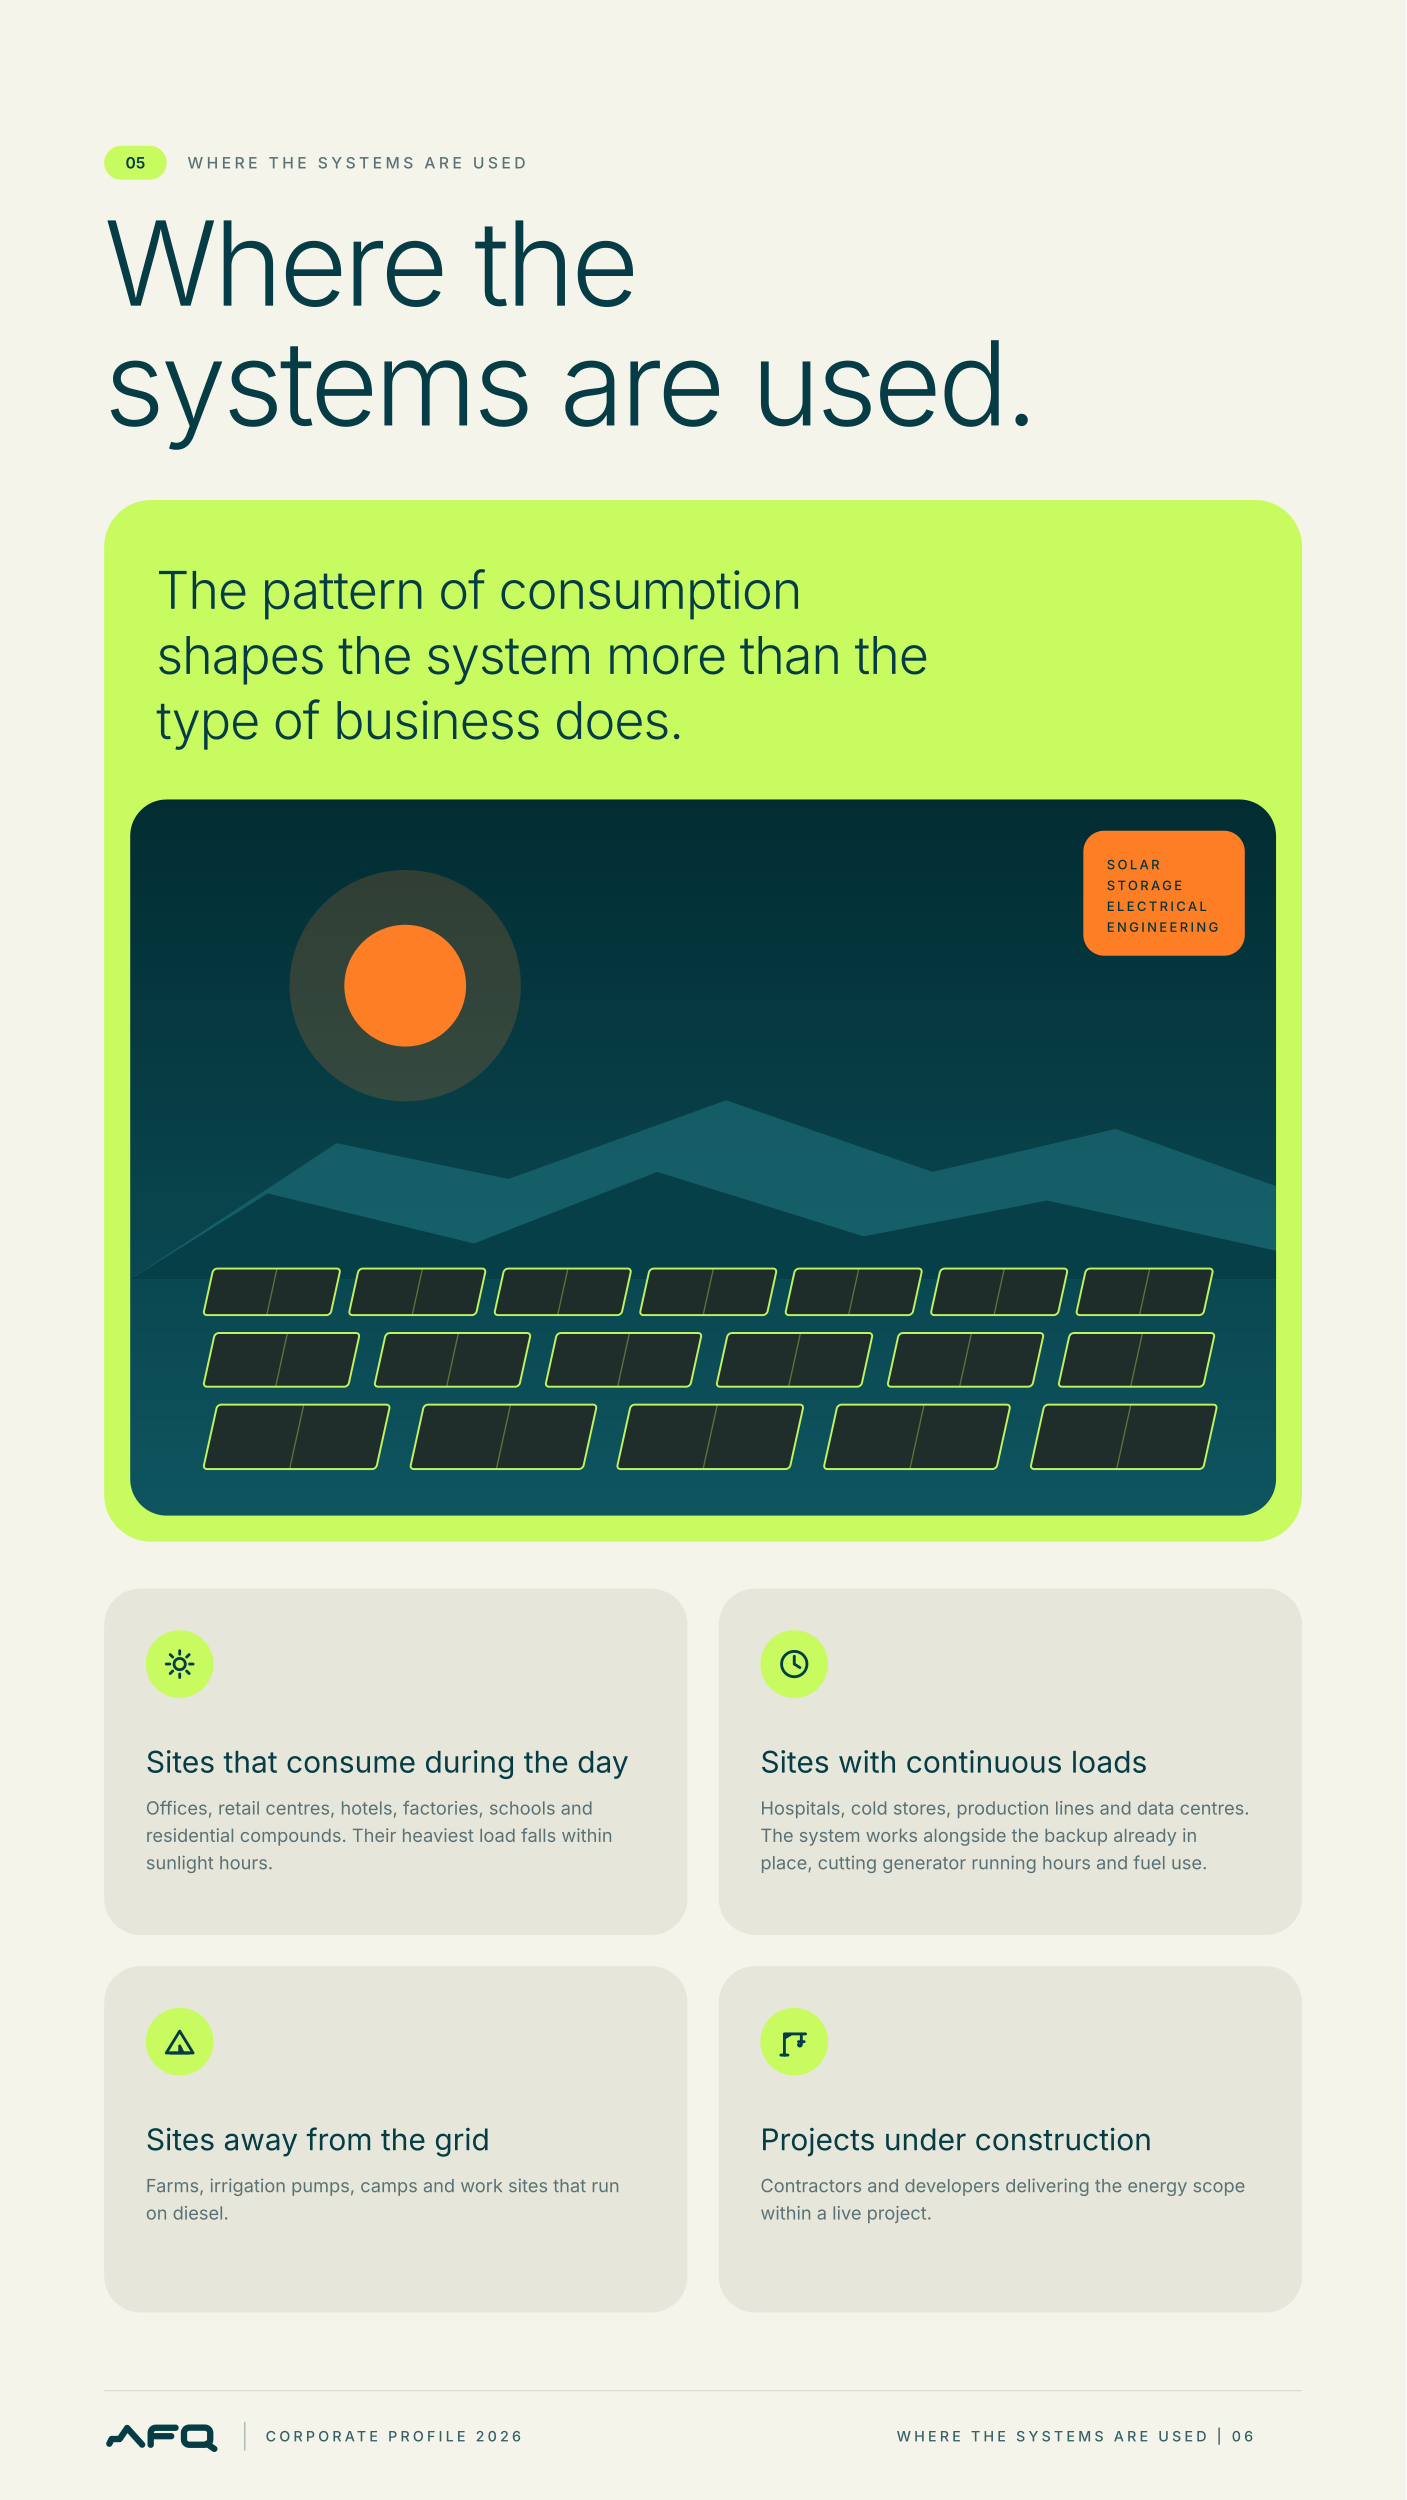
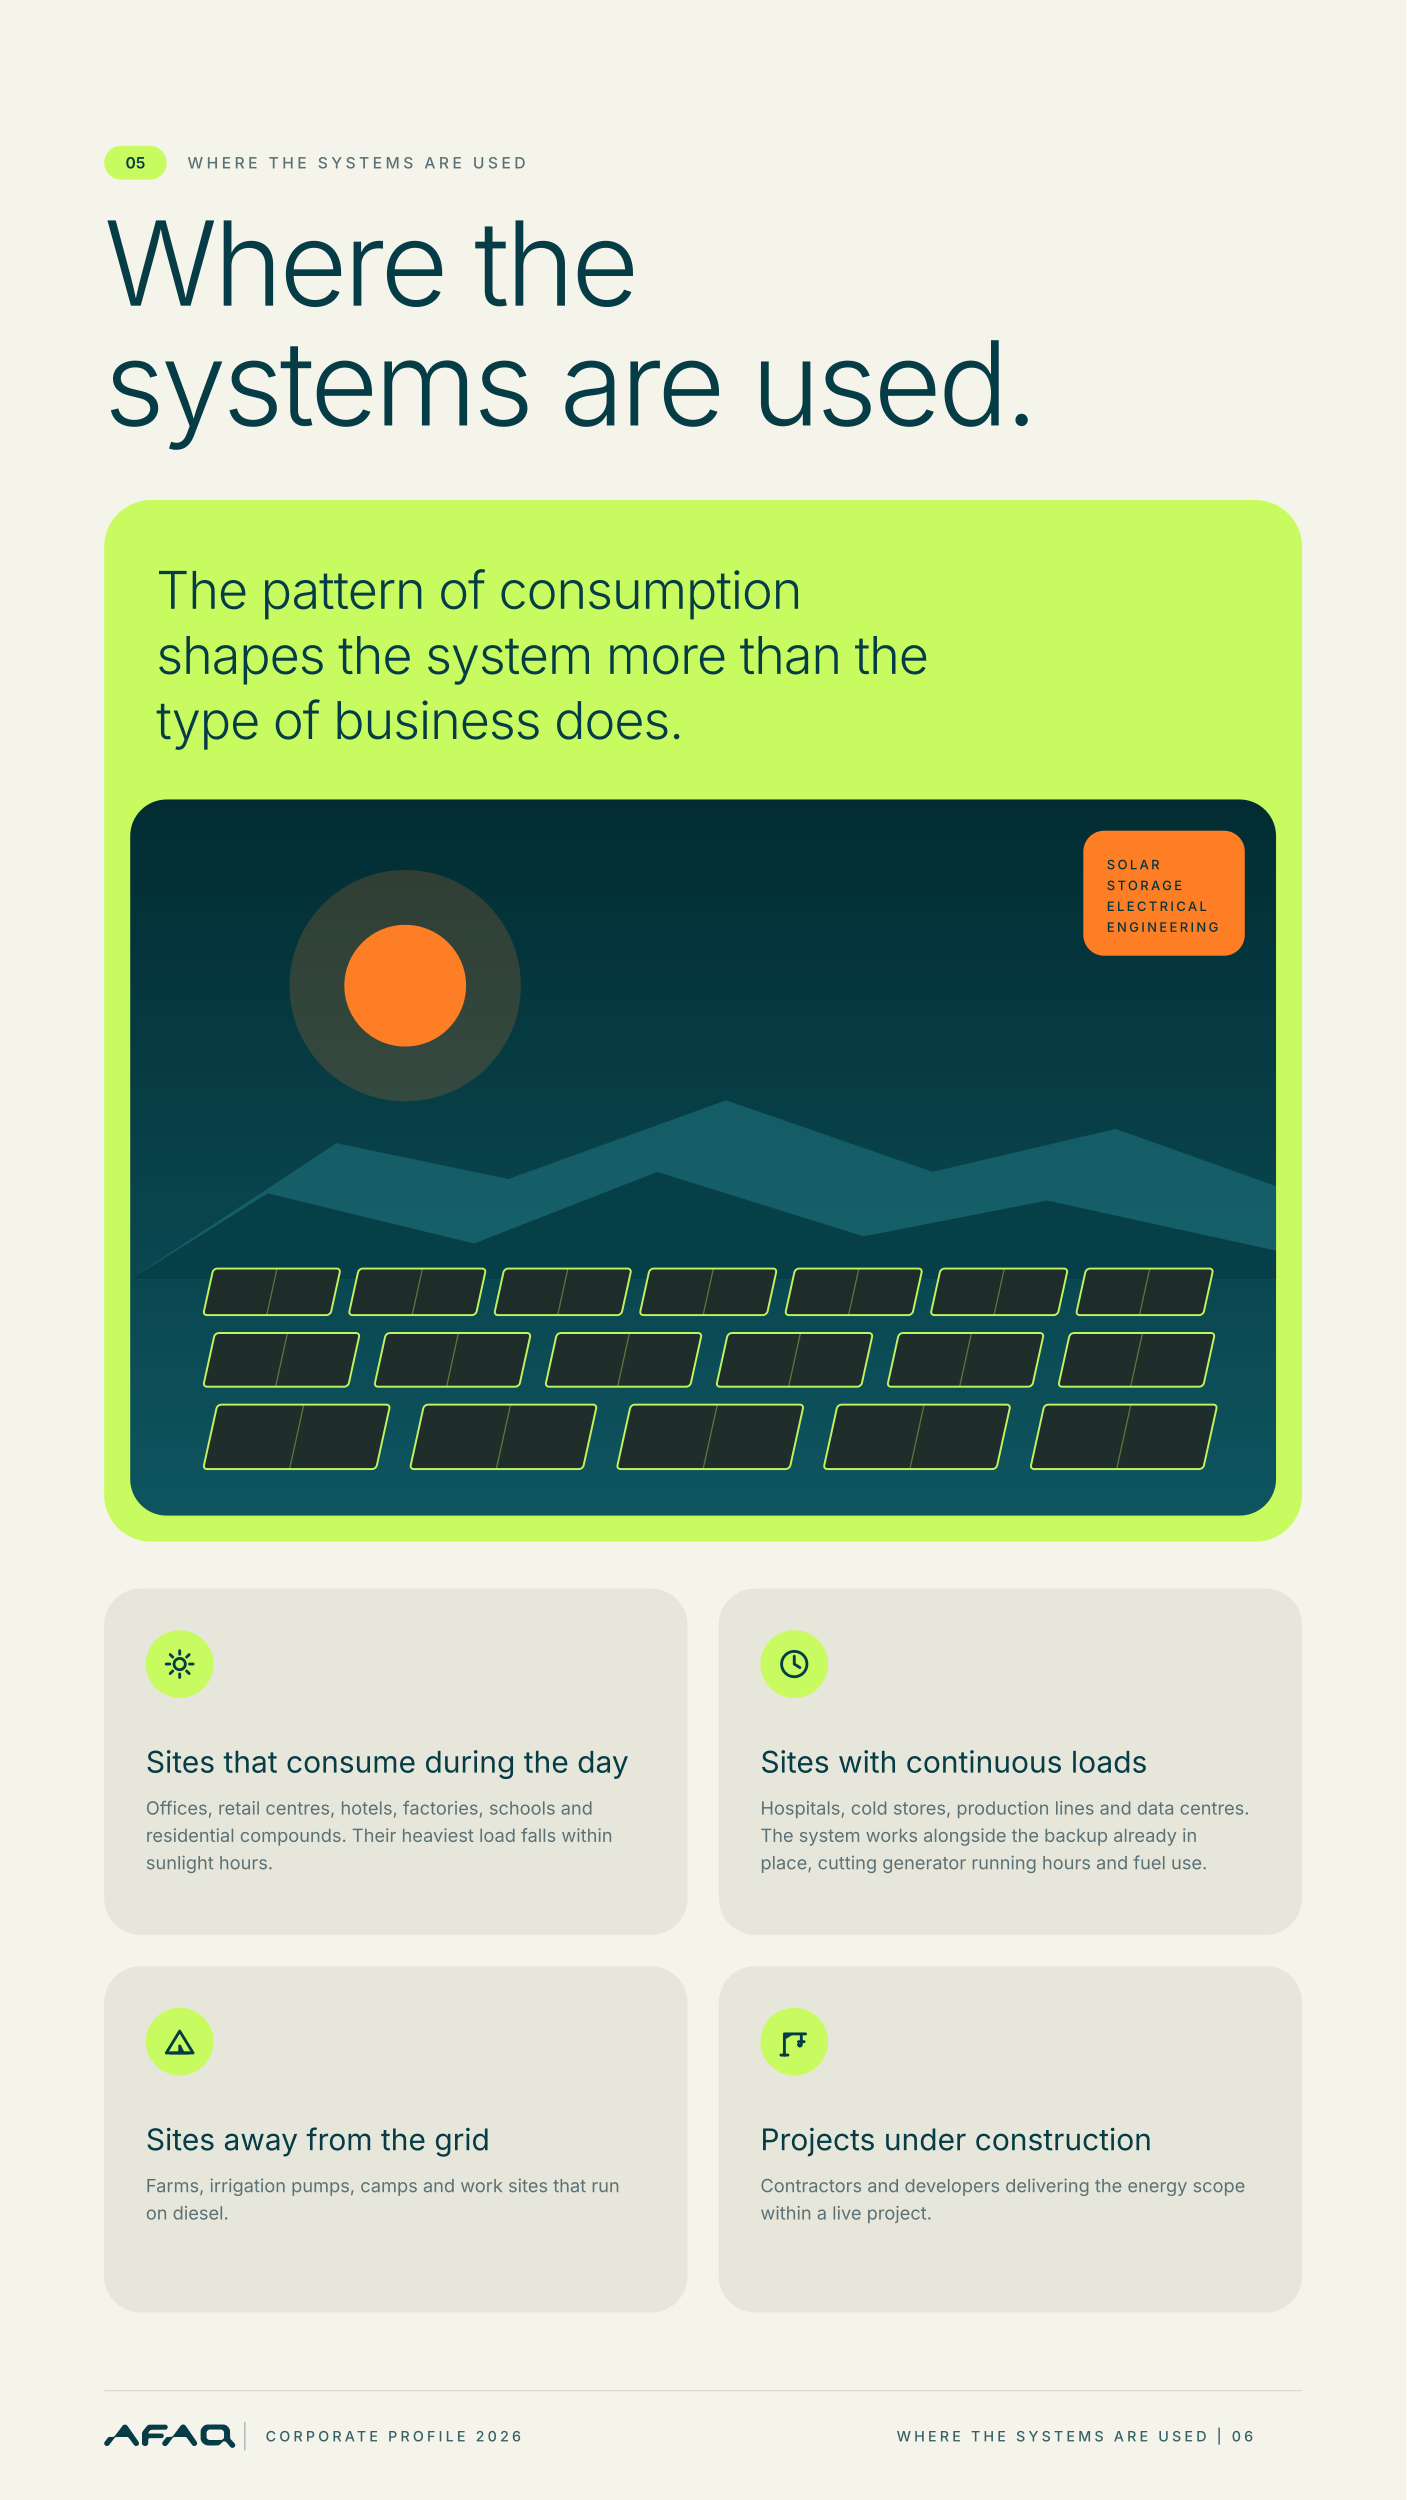
<svg xmlns="http://www.w3.org/2000/svg" width="1080" height="1920" viewBox="0 0 1080 1920">
  <defs>
    <linearGradient id="grad-1" gradientUnits="userSpaceOnUse" x1="0" y1="614" x2="0" y2="1164">
      <stop offset="0" stop-color="#022C32" stop-opacity="1" />
      <stop offset="1" stop-color="#0E5560" stop-opacity="1" />
    </linearGradient>
  </defs>
  <rect id="Background" x="0" y="0" width="1080" height="1920" fill="#F5F4EB" />
  <g id="Eyebrow">
    <rect id="Eyebrow-Pill" x="80" y="112" width="48" height="26" rx="13" fill="#C8FB5F" />
    <text id="Eyebrow-Number" x="104" y="129.37" font-family="Inter" font-size="12" font-weight="600" fill="#053C45" text-anchor="middle">05</text>
    <text id="Eyebrow-Label" x="144" y="129.37" font-family="Inter" font-size="12" font-weight="500" fill="#5A7175" letter-spacing="2.64">WHERE THE SYSTEMS ARE USED</text>
  </g>
  <g id="Title">
    <text id="Title-line" x="80" y="234.74" font-family="Inter" font-size="90" font-weight="300" fill="#053C45" letter-spacing="-2.7">Where the</text>
    <text id="Title-line-2" x="80" y="326.74" font-family="Inter" font-size="90" font-weight="300" fill="#053C45" letter-spacing="-2.7">systems are used.</text>
  </g>
  <g id="Statement-Panel">
    <rect id="Statement-Shape" x="80" y="384" width="920" height="800" rx="36" fill="#C8FB5F" />
    <g id="Statement">
      <text id="Statement-line" x="120" y="467.55" font-family="Inter" font-size="40" font-weight="300" fill="#053C45" letter-spacing="-0.8">The pattern of consumption</text>
      <text id="Statement-line-2" x="120" y="517.55" font-family="Inter" font-size="40" font-weight="300" fill="#053C45" letter-spacing="-0.8">shapes the system more than the</text>
      <text id="Statement-line-3" x="120" y="567.55" font-family="Inter" font-size="40" font-weight="300" fill="#053C45" letter-spacing="-0.8">type of business does.</text>
    </g>
  </g>
  <g id="Photo-Site">
    <path id="Photo-Site__set-image-fill" d="M 100 642 C 100 626.54 112.54 614 128 614 L 952 614 C 967.46 614 980 626.54 980 642 L 980 1136 C 980 1151.46 967.46 1164 952 1164 L 128 1164 C 112.54 1164 100 1151.46 100 1136 Z" fill="url(#grad-1)" />
    <g id="Placeholder-Art--delete-after-placing-photo">
      <circle id="Sun-Glow" cx="311.2" cy="757" r="88.83" fill="#FD7E25" opacity="0.18" />
      <circle id="Sun" cx="311.2" cy="757" r="46.75" fill="#FD7E25" />
      <path id="Mountains-Far" d="M 100 982.5 L 258.4 878 L 390.4 905.5 L 557.6 845 L 716 900 L 856.8 867 L 980 911 L 980 982.5 Z" fill="#1F7580" opacity="0.55" />
      <path id="Mountains-Near" d="M 100 982.5 L 205.6 916.5 L 364 955 L 504.8 900 L 663.2 949.5 L 804 922 L 980 960.5 L 980 982.5 Z" fill="#053C45" opacity="0.9" />
      <g id="Solar-Array">
        <path id="Panel-1-1" d="M 163.22 977.18 C 163.58 975.56 165.21 974.25 166.87 974.25 L 258.58 974.25 C 260.24 974.25 261.29 975.56 260.93 977.18 L 254.36 1007.07 C 254 1008.69 252.37 1010 250.71 1010 L 159 1010 C 157.34 1010 156.29 1008.69 156.64 1007.07 Z" fill="#202C28" stroke="#C8FB5F" stroke-width="1.5" stroke-linecap="round" stroke-linejoin="round" opacity="0.95" />
        <path id="Panel-1-1-line" d="M 212.72 974.25 L 204.86 1010" fill="none" stroke="#C8FB5F" stroke-width="1" stroke-linecap="butt" stroke-linejoin="round" opacity="0.35" />
        <path id="Panel-1-2" d="M 274.93 977.18 C 275.29 975.56 276.92 974.25 278.58 974.25 L 370.29 974.25 C 371.95 974.25 373 975.56 372.65 977.18 L 366.07 1007.07 C 365.72 1008.69 364.09 1010 362.43 1010 L 270.71 1010 C 269.06 1010 268 1008.69 268.36 1007.07 Z" fill="#202C28" stroke="#C8FB5F" stroke-width="1.5" stroke-linecap="round" stroke-linejoin="round" opacity="0.95" />
        <path id="Panel-1-2-line" d="M 324.44 974.25 L 316.57 1010" fill="none" stroke="#C8FB5F" stroke-width="1" stroke-linecap="butt" stroke-linejoin="round" opacity="0.35" />
        <path id="Panel-1-3" d="M 386.65 977.18 C 387 975.56 388.64 974.25 390.29 974.25 L 482.01 974.25 C 483.66 974.25 484.72 975.56 484.36 977.18 L 477.79 1007.07 C 477.43 1008.69 475.8 1010 474.14 1010 L 382.43 1010 C 380.77 1010 379.72 1008.69 380.07 1007.07 Z" fill="#202C28" stroke="#C8FB5F" stroke-width="1.5" stroke-linecap="round" stroke-linejoin="round" opacity="0.95" />
        <path id="Panel-1-3-line" d="M 436.15 974.25 L 428.29 1010" fill="none" stroke="#C8FB5F" stroke-width="1" stroke-linecap="butt" stroke-linejoin="round" opacity="0.35" />
        <path id="Panel-1-4" d="M 498.36 977.18 C 498.72 975.56 500.35 974.25 502.01 974.25 L 593.72 974.25 C 595.38 974.25 596.43 975.56 596.08 977.18 L 589.5 1007.07 C 589.15 1008.69 587.51 1010 585.86 1010 L 494.14 1010 C 492.49 1010 491.43 1008.69 491.79 1007.07 Z" fill="#202C28" stroke="#C8FB5F" stroke-width="1.5" stroke-linecap="round" stroke-linejoin="round" opacity="0.95" />
        <path id="Panel-1-4-line" d="M 547.87 974.25 L 540 1010" fill="none" stroke="#C8FB5F" stroke-width="1" stroke-linecap="butt" stroke-linejoin="round" opacity="0.35" />
        <path id="Panel-1-5" d="M 610.08 977.18 C 610.43 975.56 612.07 974.25 613.72 974.25 L 705.44 974.25 C 707.09 974.25 708.15 975.56 707.79 977.18 L 701.22 1007.07 C 700.86 1008.69 699.23 1010 697.57 1010 L 605.86 1010 C 604.2 1010 603.15 1008.69 603.5 1007.07 Z" fill="#202C28" stroke="#C8FB5F" stroke-width="1.5" stroke-linecap="round" stroke-linejoin="round" opacity="0.95" />
        <path id="Panel-1-5-line" d="M 659.58 974.25 L 651.71 1010" fill="none" stroke="#C8FB5F" stroke-width="1" stroke-linecap="butt" stroke-linejoin="round" opacity="0.35" />
        <path id="Panel-1-6" d="M 721.79 977.18 C 722.15 975.56 723.78 974.25 725.44 974.25 L 817.15 974.25 C 818.81 974.25 819.86 975.56 819.51 977.18 L 812.93 1007.07 C 812.57 1008.69 810.94 1010 809.29 1010 L 717.57 1010 C 715.91 1010 714.86 1008.69 715.22 1007.07 Z" fill="#202C28" stroke="#C8FB5F" stroke-width="1.5" stroke-linecap="round" stroke-linejoin="round" opacity="0.95" />
        <path id="Panel-1-6-line" d="M 771.29 974.25 L 763.43 1010" fill="none" stroke="#C8FB5F" stroke-width="1" stroke-linecap="butt" stroke-linejoin="round" opacity="0.35" />
        <path id="Panel-1-7" d="M 833.51 977.18 C 833.86 975.56 835.49 974.25 837.15 974.25 L 928.86 974.25 C 930.52 974.25 931.58 975.56 931.22 977.18 L 924.64 1007.07 C 924.29 1008.69 922.66 1010 921 1010 L 829.29 1010 C 827.63 1010 826.57 1008.69 826.93 1007.07 Z" fill="#202C28" stroke="#C8FB5F" stroke-width="1.5" stroke-linecap="round" stroke-linejoin="round" opacity="0.95" />
        <path id="Panel-1-7-line" d="M 883.01 974.25 L 875.14 1010" fill="none" stroke="#C8FB5F" stroke-width="1" stroke-linecap="butt" stroke-linejoin="round" opacity="0.35" />
        <path id="Panel-2-1" d="M 164.43 1026.68 C 164.79 1025.06 166.42 1023.75 168.07 1023.75 L 273.41 1023.75 C 275.07 1023.75 276.12 1025.06 275.76 1026.68 L 267.98 1062.07 C 267.62 1063.69 265.99 1065 264.33 1065 L 159 1065 C 157.34 1065 156.29 1063.69 156.64 1062.07 Z" fill="#202C28" stroke="#C8FB5F" stroke-width="1.5" stroke-linecap="round" stroke-linejoin="round" opacity="0.95" />
        <path id="Panel-2-1-line" d="M 220.74 1023.75 L 211.67 1065" fill="none" stroke="#C8FB5F" stroke-width="1" stroke-linecap="butt" stroke-linejoin="round" opacity="0.35" />
        <path id="Panel-2-2" d="M 295.76 1026.68 C 296.12 1025.06 297.75 1023.75 299.41 1023.75 L 404.74 1023.75 C 406.4 1023.75 407.45 1025.06 407.1 1026.68 L 399.31 1062.07 C 398.96 1063.69 397.32 1065 395.67 1065 L 290.33 1065 C 288.68 1065 287.62 1063.69 287.98 1062.07 Z" fill="#202C28" stroke="#C8FB5F" stroke-width="1.5" stroke-linecap="round" stroke-linejoin="round" opacity="0.95" />
        <path id="Panel-2-2-line" d="M 352.07 1023.75 L 343 1065" fill="none" stroke="#C8FB5F" stroke-width="1" stroke-linecap="butt" stroke-linejoin="round" opacity="0.35" />
        <path id="Panel-2-3" d="M 427.1 1026.68 C 427.45 1025.06 429.08 1023.75 430.74 1023.75 L 536.08 1023.75 C 537.73 1023.75 538.79 1025.06 538.43 1026.68 L 530.64 1062.07 C 530.29 1063.69 528.66 1065 527 1065 L 421.67 1065 C 420.01 1065 418.96 1063.69 419.31 1062.07 Z" fill="#202C28" stroke="#C8FB5F" stroke-width="1.5" stroke-linecap="round" stroke-linejoin="round" opacity="0.95" />
        <path id="Panel-2-3-line" d="M 483.41 1023.75 L 474.33 1065" fill="none" stroke="#C8FB5F" stroke-width="1" stroke-linecap="butt" stroke-linejoin="round" opacity="0.35" />
        <path id="Panel-2-4" d="M 558.43 1026.68 C 558.79 1025.06 560.42 1023.75 562.08 1023.75 L 667.41 1023.75 C 669.07 1023.75 670.12 1025.06 669.76 1026.68 L 661.98 1062.07 C 661.62 1063.69 659.99 1065 658.33 1065 L 553 1065 C 551.34 1065 550.29 1063.69 550.64 1062.07 Z" fill="#202C28" stroke="#C8FB5F" stroke-width="1.5" stroke-linecap="round" stroke-linejoin="round" opacity="0.95" />
        <path id="Panel-2-4-line" d="M 614.74 1023.75 L 605.67 1065" fill="none" stroke="#C8FB5F" stroke-width="1" stroke-linecap="butt" stroke-linejoin="round" opacity="0.35" />
        <path id="Panel-2-5" d="M 689.76 1026.68 C 690.12 1025.06 691.75 1023.75 693.41 1023.75 L 798.74 1023.75 C 800.4 1023.75 801.45 1025.06 801.1 1026.68 L 793.31 1062.07 C 792.96 1063.69 791.32 1065 789.67 1065 L 684.33 1065 C 682.68 1065 681.62 1063.69 681.98 1062.07 Z" fill="#202C28" stroke="#C8FB5F" stroke-width="1.5" stroke-linecap="round" stroke-linejoin="round" opacity="0.95" />
        <path id="Panel-2-5-line" d="M 746.07 1023.75 L 737 1065" fill="none" stroke="#C8FB5F" stroke-width="1" stroke-linecap="butt" stroke-linejoin="round" opacity="0.35" />
        <path id="Panel-2-6" d="M 821.1 1026.68 C 821.45 1025.06 823.08 1023.75 824.74 1023.75 L 930.07 1023.75 C 931.73 1023.75 932.79 1025.06 932.43 1026.68 L 924.64 1062.07 C 924.29 1063.69 922.66 1065 921 1065 L 815.67 1065 C 814.01 1065 812.96 1063.69 813.31 1062.07 Z" fill="#202C28" stroke="#C8FB5F" stroke-width="1.5" stroke-linecap="round" stroke-linejoin="round" opacity="0.95" />
        <path id="Panel-2-6-line" d="M 877.41 1023.75 L 868.33 1065" fill="none" stroke="#C8FB5F" stroke-width="1" stroke-linecap="butt" stroke-linejoin="round" opacity="0.35" />
        <path id="Panel-3-1" d="M 166.25 1081.68 C 166.6 1080.06 168.23 1078.75 169.89 1078.75 L 296.69 1078.75 C 298.35 1078.75 299.4 1080.06 299.05 1081.68 L 289.44 1125.32 C 289.09 1126.94 287.46 1128.25 285.8 1128.25 L 159 1128.25 C 157.34 1128.25 156.29 1126.94 156.64 1125.32 Z" fill="#202C28" stroke="#C8FB5F" stroke-width="1.5" stroke-linecap="round" stroke-linejoin="round" opacity="0.95" />
        <path id="Panel-3-1-line" d="M 233.29 1078.75 L 222.4 1128.25" fill="none" stroke="#C8FB5F" stroke-width="1" stroke-linecap="butt" stroke-linejoin="round" opacity="0.35" />
        <path id="Panel-3-2" d="M 325.05 1081.68 C 325.4 1080.06 327.03 1078.75 328.69 1078.75 L 455.49 1078.75 C 457.15 1078.75 458.2 1080.06 457.85 1081.68 L 448.24 1125.32 C 447.89 1126.94 446.26 1128.25 444.6 1128.25 L 317.8 1128.25 C 316.14 1128.25 315.09 1126.94 315.44 1125.32 Z" fill="#202C28" stroke="#C8FB5F" stroke-width="1.5" stroke-linecap="round" stroke-linejoin="round" opacity="0.95" />
        <path id="Panel-3-2-line" d="M 392.09 1078.75 L 381.2 1128.25" fill="none" stroke="#C8FB5F" stroke-width="1" stroke-linecap="butt" stroke-linejoin="round" opacity="0.35" />
        <path id="Panel-3-3" d="M 483.85 1081.68 C 484.2 1080.06 485.83 1078.75 487.49 1078.75 L 614.29 1078.75 C 615.95 1078.75 617 1080.06 616.65 1081.68 L 607.04 1125.32 C 606.69 1126.94 605.06 1128.25 603.4 1128.25 L 476.6 1128.25 C 474.94 1128.25 473.89 1126.94 474.24 1125.32 Z" fill="#202C28" stroke="#C8FB5F" stroke-width="1.5" stroke-linecap="round" stroke-linejoin="round" opacity="0.95" />
        <path id="Panel-3-3-line" d="M 550.89 1078.75 L 540 1128.25" fill="none" stroke="#C8FB5F" stroke-width="1" stroke-linecap="butt" stroke-linejoin="round" opacity="0.35" />
        <path id="Panel-3-4" d="M 642.65 1081.68 C 643 1080.06 644.63 1078.75 646.29 1078.75 L 773.09 1078.75 C 774.75 1078.75 775.8 1080.06 775.45 1081.68 L 765.84 1125.32 C 765.49 1126.94 763.86 1128.25 762.2 1128.25 L 635.4 1128.25 C 633.74 1128.25 632.69 1126.94 633.04 1125.32 Z" fill="#202C28" stroke="#C8FB5F" stroke-width="1.5" stroke-linecap="round" stroke-linejoin="round" opacity="0.95" />
        <path id="Panel-3-4-line" d="M 709.69 1078.75 L 698.8 1128.25" fill="none" stroke="#C8FB5F" stroke-width="1" stroke-linecap="butt" stroke-linejoin="round" opacity="0.35" />
        <path id="Panel-3-5" d="M 801.45 1081.68 C 801.8 1080.06 803.43 1078.75 805.09 1078.75 L 931.89 1078.75 C 933.55 1078.75 934.6 1080.06 934.25 1081.68 L 924.64 1125.32 C 924.29 1126.94 922.66 1128.25 921 1128.25 L 794.2 1128.25 C 792.54 1128.25 791.49 1126.94 791.84 1125.32 Z" fill="#202C28" stroke="#C8FB5F" stroke-width="1.5" stroke-linecap="round" stroke-linejoin="round" opacity="0.95" />
        <path id="Panel-3-5-line" d="M 868.49 1078.75 L 857.6 1128.25" fill="none" stroke="#C8FB5F" stroke-width="1" stroke-linecap="butt" stroke-linejoin="round" opacity="0.35" />
      </g>
    </g>
  </g>
  <g id="Label-Tab">
    <rect id="Label-Tab-Shape" x="832" y="638" width="124" height="96" rx="16" fill="#FD7E25" />
    <g id="Label-Tab-Text">
      <text id="Label-Tab-Text-line" x="850" y="667.64" font-family="Inter" font-size="10" font-weight="500" fill="#03343D" letter-spacing="1.8">SOLAR</text>
      <text id="Label-Tab-Text-line-2" x="850" y="683.64" font-family="Inter" font-size="10" font-weight="500" fill="#03343D" letter-spacing="1.8">STORAGE</text>
      <text id="Label-Tab-Text-line-3" x="850" y="699.64" font-family="Inter" font-size="10" font-weight="500" fill="#03343D" letter-spacing="1.8">ELECTRICAL</text>
      <text id="Label-Tab-Text-line-4" x="850" y="715.64" font-family="Inter" font-size="10" font-weight="500" fill="#03343D" letter-spacing="1.8">ENGINEERING</text>
    </g>
  </g>
  <g id="Card-1">
    <rect id="Card-Shape" x="80" y="1220" width="448" height="266" rx="28" fill="#E6E6DA" />
    <circle id="Icon-Disc" cx="138" cy="1278" r="26" fill="#C8FB5F" />
    <g id="Icon">
      <path id="Icon-sun-1" d="M 142.33 1278 C 142.33 1280.39 140.39 1282.33 138 1282.33 C 135.61 1282.33 133.67 1280.39 133.67 1278 C 133.67 1275.61 135.61 1273.67 138 1273.67 C 140.39 1273.67 142.33 1275.61 142.33 1278 Z" fill="none" stroke="#053C45" stroke-width="2.2" stroke-linecap="round" stroke-linejoin="round" />
      <path id="Icon-sun-2" d="M 138 1267.71 L 138 1270.42 M 138 1285.58 L 138 1288.29 M 127.71 1278 L 130.42 1278 M 145.58 1278 L 148.29 1278 M 130.74 1270.74 L 132.64 1272.64 M 143.36 1283.36 L 145.26 1285.26 M 130.74 1285.26 L 132.64 1283.36 M 143.36 1272.64 L 145.26 1270.74" fill="none" stroke="#053C45" stroke-width="2.2" stroke-linecap="round" stroke-linejoin="round" />
    </g>
    <text id="Card-Title" x="112" y="1361.37" font-family="Inter" font-size="23" font-weight="400" fill="#053C45">Sites that consume during the day</text>
    <g id="Card-Body">
      <text id="Card-Body-line" x="112" y="1393.59" font-family="Inter" font-size="14" font-weight="400" fill="#5A7175">Offices, retail centres, hotels, factories, schools and</text>
      <text id="Card-Body-line-2" x="112" y="1414.59" font-family="Inter" font-size="14" font-weight="400" fill="#5A7175">residential compounds. Their heaviest load falls within</text>
      <text id="Card-Body-line-3" x="112" y="1435.59" font-family="Inter" font-size="14" font-weight="400" fill="#5A7175">sunlight hours.</text>
    </g>
  </g>
  <g id="Card-2">
    <rect id="Card-Shape-2" x="552" y="1220" width="448" height="266" rx="28" fill="#E6E6DA" />
    <circle id="Icon-Disc-2" cx="610" cy="1278" r="26" fill="#C8FB5F" />
    <g id="Icon-2">
      <path id="Icon-continuous-1" d="M 619.75 1278 C 619.75 1283.38 615.38 1287.75 610 1287.75 C 604.62 1287.75 600.25 1283.38 600.25 1278 C 600.25 1272.62 604.62 1268.25 610 1268.25 C 615.38 1268.25 619.75 1272.62 619.75 1278 Z" fill="none" stroke="#053C45" stroke-width="2.2" stroke-linecap="round" stroke-linejoin="round" />
      <path id="Icon-continuous-2" d="M 610 1272.04 L 610 1278 L 614.33 1280.71" fill="none" stroke="#053C45" stroke-width="2.2" stroke-linecap="round" stroke-linejoin="round" />
    </g>
    <text id="Card-Title-2" x="584" y="1361.37" font-family="Inter" font-size="23" font-weight="400" fill="#053C45">Sites with continuous loads</text>
    <g id="Card-Body-2">
      <text id="Card-Body-line-4" x="584" y="1393.59" font-family="Inter" font-size="14" font-weight="400" fill="#5A7175">Hospitals, cold stores, production lines and data centres.</text>
      <text id="Card-Body-line-5" x="584" y="1414.59" font-family="Inter" font-size="14" font-weight="400" fill="#5A7175">The system works alongside the backup already in</text>
      <text id="Card-Body-line-6" x="584" y="1435.59" font-family="Inter" font-size="14" font-weight="400" fill="#5A7175">place, cutting generator running hours and fuel use.</text>
    </g>
  </g>
  <g id="Card-3">
    <rect id="Card-Shape-3" x="80" y="1510" width="448" height="266" rx="28" fill="#E6E6DA" />
    <circle id="Icon-Disc-3" cx="138" cy="1568" r="26" fill="#C8FB5F" />
    <g id="Icon-3">
      <path id="Icon-off-grid-1" d="M 127.71 1576.67 L 138 1559.88 L 148.29 1576.67 Z M 138 1576.67 L 138 1571.25 L 140.71 1576.67" fill="none" stroke="#053C45" stroke-width="2.2" stroke-linecap="round" stroke-linejoin="round" />
      <path id="Icon-off-grid-2" d="M 130.96 1576.67 L 145.04 1576.67" fill="none" stroke="#053C45" stroke-width="2.2" stroke-linecap="round" stroke-linejoin="round" />
    </g>
    <text id="Card-Title-3" x="112" y="1651.37" font-family="Inter" font-size="23" font-weight="400" fill="#053C45">Sites away from the grid</text>
    <g id="Card-Body-3">
      <text id="Card-Body-line-7" x="112" y="1683.59" font-family="Inter" font-size="14" font-weight="400" fill="#5A7175">Farms, irrigation pumps, camps and work sites that run</text>
      <text id="Card-Body-line-8" x="112" y="1704.59" font-family="Inter" font-size="14" font-weight="400" fill="#5A7175">on diesel.</text>
    </g>
  </g>
  <g id="Card-4">
    <rect id="Card-Shape-4" x="552" y="1510" width="448" height="266" rx="28" fill="#E6E6DA" />
    <circle id="Icon-Disc-4" cx="610" cy="1568" r="26" fill="#C8FB5F" />
    <g id="Icon-4">
      <path id="Icon-construction-1" d="M 602.42 1578.29 L 602.42 1562.04 L 618.67 1562.04 M 602.42 1565.29 L 607.83 1562.04 M 615.42 1562.04 L 615.42 1568 M 613.25 1568 L 617.58 1568 M 615.42 1568 L 615.42 1570.17 C 615.42 1571.79 613.25 1571.79 613.25 1570.17" fill="none" stroke="#053C45" stroke-width="2.2" stroke-linecap="round" stroke-linejoin="round" />
      <path id="Icon-construction-2" d="M 599.71 1578.29 L 605.12 1578.29" fill="none" stroke="#053C45" stroke-width="2.2" stroke-linecap="round" stroke-linejoin="round" />
    </g>
    <text id="Card-Title-4" x="584" y="1651.37" font-family="Inter" font-size="23" font-weight="400" fill="#053C45">Projects under construction</text>
    <g id="Card-Body-4">
      <text id="Card-Body-line-9" x="584" y="1683.59" font-family="Inter" font-size="14" font-weight="400" fill="#5A7175">Contractors and developers delivering the energy scope</text>
      <text id="Card-Body-line-10" x="584" y="1704.59" font-family="Inter" font-size="14" font-weight="400" fill="#5A7175">within a live project.</text>
    </g>
  </g>
  <g id="Footer">
    <path id="Footer-Rule" d="M 80 1836 L 1000 1836" fill="none" stroke="#D9DCCF" stroke-width="1" stroke-linecap="butt" stroke-linejoin="round" />
    <g id="Footer-Wordmark">
-       <path id="Letter-A" d="M 83.96 1876.76 L 85.76 1873.16 L 91.88 1873.16 L 97.64 1864.7 L 109.16 1877.48" fill="none" stroke="#053C45" stroke-width="4.86" stroke-linecap="round" stroke-linejoin="round" />
-       <path id="Letter-F" d="M 115.73 1877.57 L 115.73 1868.39 C 115.73 1866.25 117.46 1864.52 119.6 1864.52 L 134.81 1864.52 M 115.73 1871 L 131.48 1871" fill="none" stroke="#053C45" stroke-width="4.86" stroke-linecap="round" stroke-linejoin="round" />
-       <path id="Letter-Q" d="M 141.29 1868.48 C 141.29 1866.24 143.1 1864.43 145.34 1864.43 L 157.4 1864.43 C 159.64 1864.43 161.45 1866.24 161.45 1868.48 L 161.45 1873.52 C 161.45 1875.76 159.64 1877.57 157.4 1877.57 L 145.34 1877.57 C 143.1 1877.57 141.29 1875.76 141.29 1873.52 Z M 158.84 1876.76 L 164.6 1880.72" fill="none" stroke="#053C45" stroke-width="4.86" stroke-linecap="round" stroke-linejoin="round" />
+       <path id="Letters-AFAQ" d="M 178.13 1879.94 C 177.75 1879.88 177.32 1879.66 177.01 1879.37 C 176.86 1879.23 176.08 1878.33 175.29 1877.38 C 174.49 1876.42 173.77 1875.57 173.68 1875.48 C 173.58 1875.4 173.35 1875.26 173.16 1875.16 C 172.83 1875 172.78 1874.99 172.22 1874.99 C 171.31 1874.99 171.25 1875.03 169.84 1876.46 C 168.61 1877.7 168.41 1877.85 167.69 1878.04 C 167.28 1878.14 160.64 1878.22 159.71 1878.13 C 158.53 1878.02 157.62 1877.7 156.69 1877.08 C 155.75 1876.46 155.04 1875.65 154.55 1874.62 C 154.04 1873.58 154.06 1873.8 154.06 1870.04 C 154.06 1866.32 154.05 1866.49 154.49 1865.56 C 155.12 1864.22 156.21 1863.11 157.49 1862.48 C 158.49 1861.99 157.84 1862.03 165.04 1862.01 C 169.67 1862 171.55 1862.01 171.9 1862.05 C 174.01 1862.33 175.89 1864.01 176.52 1866.19 L 176.66 1866.69 L 176.7 1869.55 C 176.73 1872.05 176.74 1872.45 176.82 1872.69 C 176.98 1873.15 176.83 1872.97 178.94 1875.19 C 180.58 1876.91 180.63 1876.99 180.63 1877.88 C 180.63 1878.44 180.62 1878.49 180.47 1878.8 C 180.16 1879.38 179.56 1879.82 178.92 1879.94 C 178.57 1880.01 178.5 1880.01 178.13 1879.94 Z M 110.82 1878.52 C 110.17 1878.35 109.53 1877.86 109.22 1877.31 L 109.06 1877.03 L 109.06 1872.58 C 109.06 1868.31 109.07 1868.12 109.17 1867.89 C 109.28 1867.61 109.42 1867.43 110.69 1865.83 C 113.25 1862.61 113.11 1862.77 113.72 1862.46 C 114.46 1862.09 114.06 1862.1 121.09 1862.12 L 127.44 1862.13 L 127.7 1862.27 C 128.12 1862.48 128.4 1862.77 128.61 1863.19 C 128.79 1863.53 128.8 1863.61 128.8 1864.01 C 128.8 1864.34 128.77 1864.54 128.69 1864.76 C 128.52 1865.19 128.1 1865.64 127.67 1865.84 L 127.33 1865.99 L 121.87 1866.02 C 115.81 1866.05 116.34 1866.02 115.61 1866.41 C 114.8 1866.84 113.93 1868.07 113.97 1868.72 L 113.99 1868.94 L 119.27 1868.96 L 124.54 1868.99 L 124.83 1869.15 C 125.48 1869.51 125.84 1870.13 125.79 1870.81 C 125.77 1871.02 125.71 1871.3 125.65 1871.44 C 125.49 1871.81 125.03 1872.25 124.66 1872.38 C 124.35 1872.5 124.33 1872.5 119.7 1872.5 C 116.47 1872.5 114.96 1872.52 114.76 1872.56 C 114.54 1872.61 114.43 1872.67 114.23 1872.87 C 113.88 1873.22 113.86 1873.37 113.86 1875.15 C 113.86 1876.47 113.85 1876.65 113.75 1876.97 C 113.39 1878.13 112.03 1878.85 110.82 1878.52 Z M 125.98 1878.48 C 124.97 1878.1 124.41 1877.1 124.62 1876.08 C 124.7 1875.71 124.86 1875.47 126.29 1873.59 C 127.1 1872.52 127.4 1872.16 127.64 1871.98 C 128.13 1871.62 128.3 1871.59 129.82 1871.59 C 131.28 1871.59 131.62 1871.55 132.11 1871.31 C 132.61 1871.08 133 1870.68 133.88 1869.48 C 135.2 1867.71 136.4 1866.08 137.55 1864.52 C 138.77 1862.86 139.12 1862.47 139.66 1862.21 C 140.01 1862.03 140.05 1862.03 140.64 1862.03 C 141.24 1862.03 141.27 1862.03 141.63 1862.21 C 142.03 1862.4 142.53 1862.86 142.79 1863.26 C 142.91 1863.44 144.88 1866.31 145.97 1867.89 C 146.13 1868.11 147.01 1869.39 147.93 1870.73 C 148.85 1872.07 149.96 1873.68 150.38 1874.29 C 151.36 1875.71 151.44 1875.86 151.43 1876.46 C 151.43 1876.86 151.41 1876.97 151.27 1877.27 C 150.99 1877.87 150.47 1878.31 149.83 1878.47 C 149.09 1878.66 148.32 1878.49 147.8 1878.02 C 147.72 1877.95 147.37 1877.5 147.03 1877.03 C 146.69 1876.56 146.28 1876 146.13 1875.79 C 145.98 1875.59 145.35 1874.72 144.72 1873.86 C 144.1 1873 143.49 1872.21 143.37 1872.1 C 143.25 1871.99 143.01 1871.83 142.85 1871.76 L 142.54 1871.62 L 138.14 1871.63 C 133.95 1871.64 133.73 1871.64 133.47 1871.74 C 133.04 1871.9 132.69 1872.2 132.3 1872.73 C 131.78 1873.43 129.96 1875.87 129.3 1876.76 C 128.56 1877.76 128.18 1878.13 127.69 1878.38 C 127.33 1878.56 127.24 1878.58 126.8 1878.59 C 126.39 1878.61 126.26 1878.59 125.98 1878.48 Z M 81.58 1878.48 C 80.95 1878.32 80.44 1877.9 80.17 1877.33 C 80.05 1877.07 80.03 1876.96 80.03 1876.49 C 80.03 1876.14 80.05 1875.89 80.11 1875.77 C 80.19 1875.57 82.51 1872.44 82.81 1872.14 C 82.9 1872.04 83.13 1871.88 83.32 1871.79 L 83.67 1871.62 L 85.28 1871.58 C 86.74 1871.56 86.91 1871.54 87.2 1871.44 C 87.58 1871.3 87.95 1871.07 88.18 1870.83 C 88.27 1870.73 89.53 1869.06 90.99 1867.12 C 92.45 1865.17 93.79 1863.38 93.98 1863.14 C 94.56 1862.36 94.99 1862.14 95.96 1862.14 C 96.55 1862.13 96.6 1862.14 96.93 1862.3 C 97.4 1862.52 97.74 1862.84 98.21 1863.51 C 98.69 1864.19 99.88 1865.89 101.53 1868.27 C 102.22 1869.26 103.11 1870.53 103.52 1871.11 C 103.92 1871.68 104.75 1872.87 105.36 1873.75 C 106 1874.67 106.54 1875.49 106.62 1875.68 C 106.73 1875.94 106.75 1876.1 106.76 1876.46 C 106.76 1876.87 106.74 1876.96 106.59 1877.27 C 106.38 1877.72 106.19 1877.93 105.8 1878.18 C 105.36 1878.47 104.81 1878.59 104.28 1878.51 C 103.45 1878.38 103.24 1878.2 102.27 1876.87 C 101.89 1876.34 101.51 1875.82 101.43 1875.71 C 101.35 1875.61 100.77 1874.82 100.14 1873.95 C 99.51 1873.08 98.9 1872.27 98.78 1872.16 C 98.66 1872.04 98.41 1871.87 98.21 1871.78 L 97.87 1871.62 L 93.68 1871.6 C 90.07 1871.59 89.44 1871.6 89.14 1871.67 C 88.69 1871.77 88.41 1871.91 88.11 1872.19 C 87.98 1872.31 87.09 1873.47 86.12 1874.76 C 85.16 1876.06 84.23 1877.3 84.06 1877.52 C 83.7 1877.97 83.37 1878.24 82.95 1878.39 C 82.59 1878.53 81.94 1878.57 81.58 1878.48 Z M 170.1 1873.87 C 170.87 1873.66 171.53 1873.14 171.86 1872.46 L 172.06 1872.05 L 172.06 1869.93 L 172.06 1867.81 L 171.91 1867.49 C 171.59 1866.8 171.03 1866.29 170.28 1866 L 169.97 1865.88 L 165.5 1865.87 L 161.03 1865.85 L 160.59 1865.99 C 159.81 1866.23 159.19 1866.76 158.84 1867.45 L 158.67 1867.81 L 158.65 1869.86 C 158.64 1871.63 158.65 1871.95 158.72 1872.17 C 158.99 1872.95 159.65 1873.58 160.46 1873.82 C 160.87 1873.94 160.88 1873.94 165.34 1873.94 C 169.05 1873.94 169.86 1873.93 170.1 1873.87 Z" fill="#053C45" />
    </g>
    <path id="Footer-Divider" d="M 188 1860 L 188 1882" fill="none" stroke="#053C45" stroke-width="1" stroke-linecap="butt" stroke-linejoin="round" opacity="0.35" />
    <text id="Footer-Profile" x="204" y="1875" font-family="Inter" font-size="11" font-weight="500" fill="#053C45" letter-spacing="2.42" opacity="0.8">CORPORATE PROFILE 2026</text>
    <text id="Footer-Section" x="962.42" y="1875" font-family="Inter" font-size="11" font-weight="500" fill="#053C45" letter-spacing="2.42" text-anchor="end" opacity="0.8">WHERE THE SYSTEMS ARE USED   |   06</text>
  </g>
</svg>
